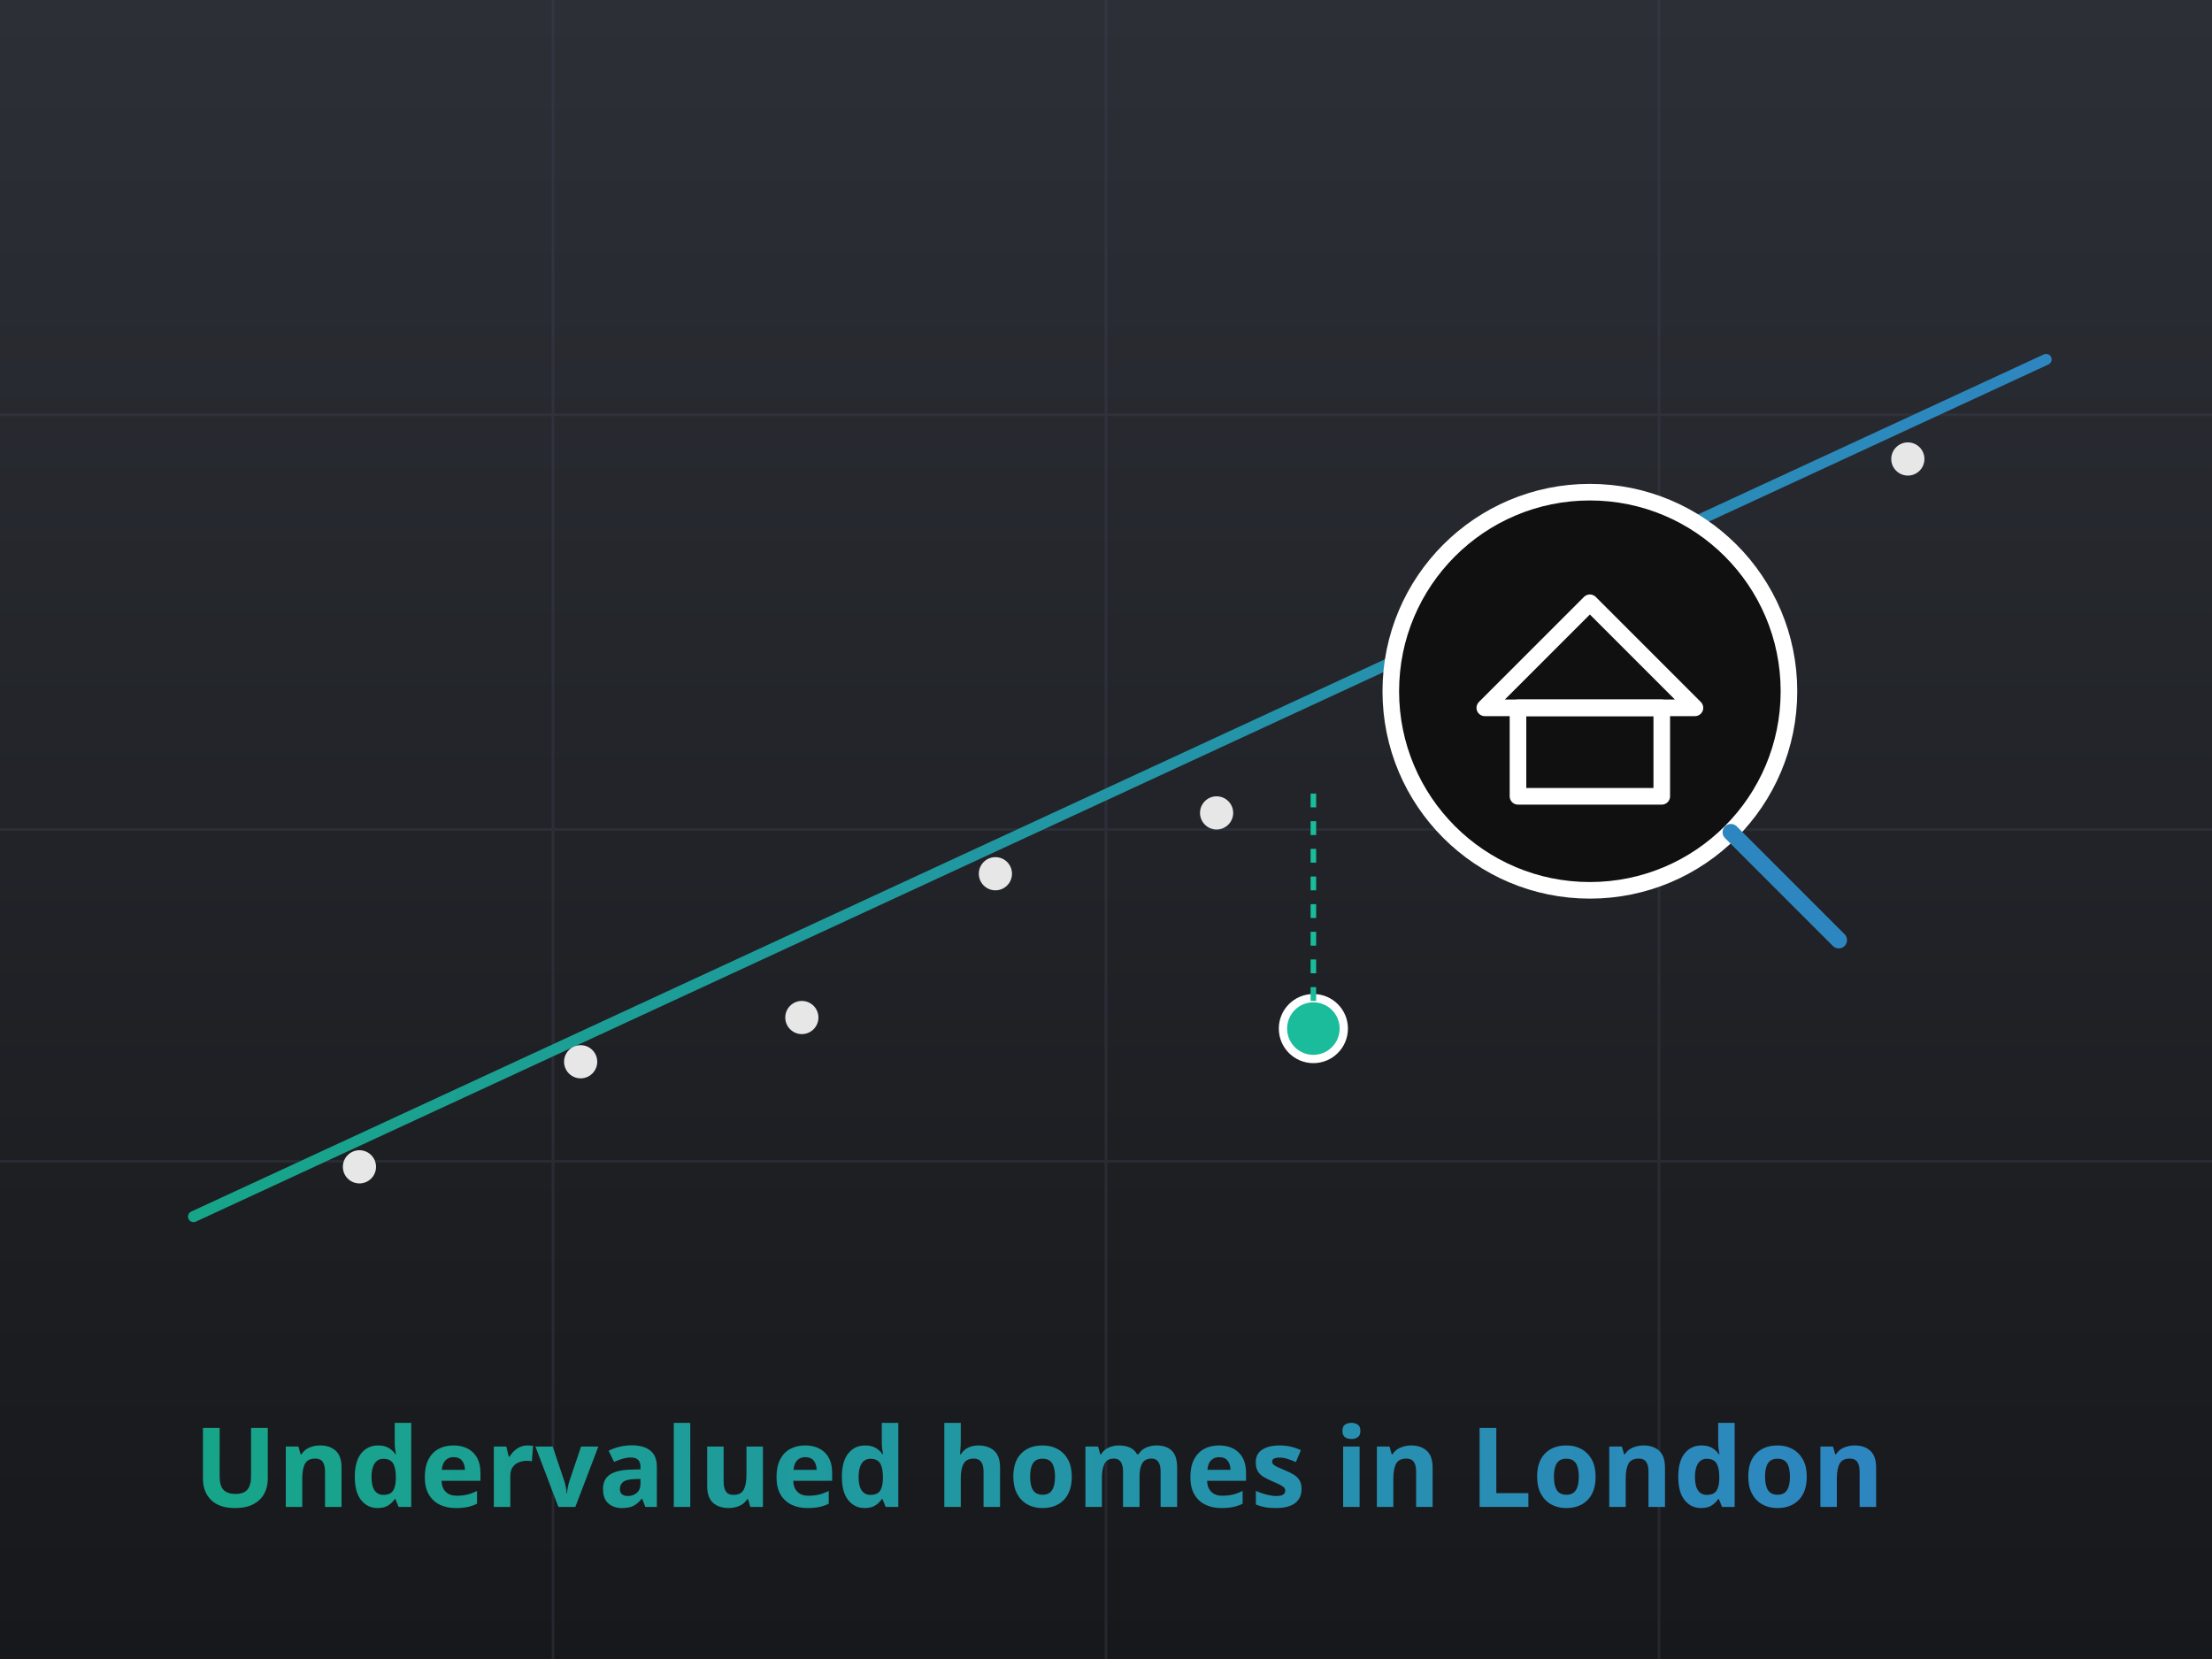
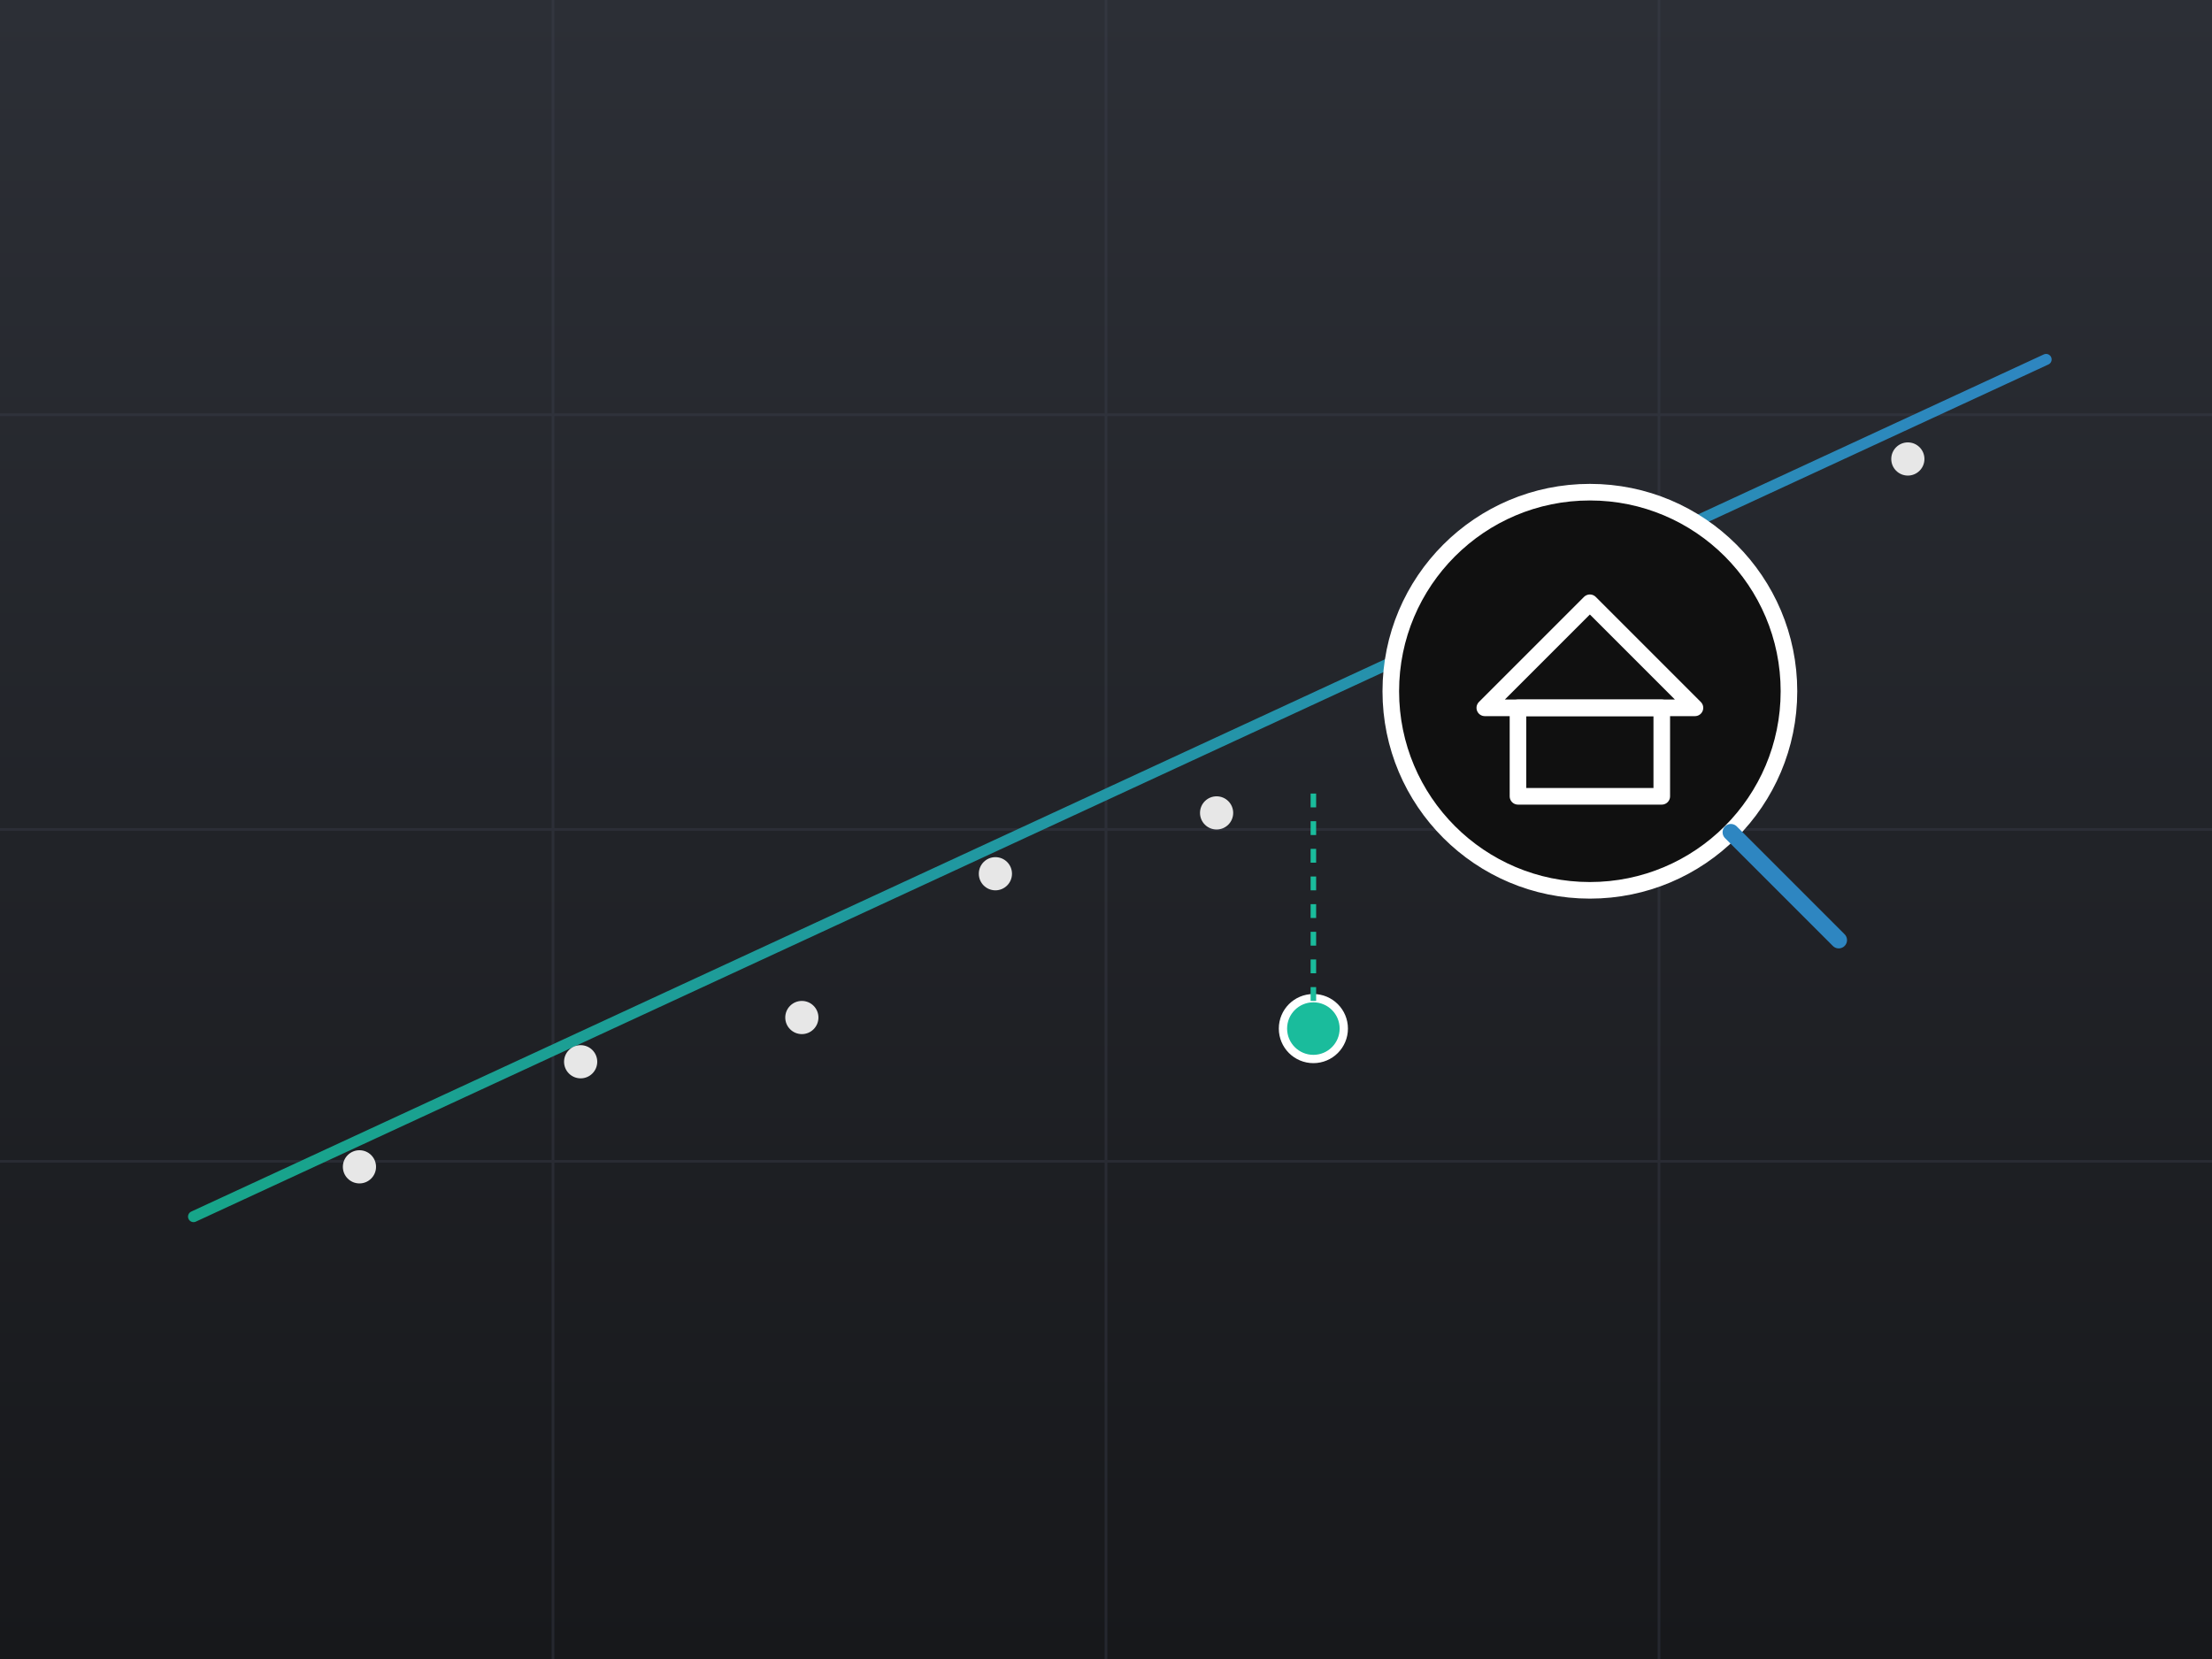
<svg xmlns="http://www.w3.org/2000/svg" viewBox="0 0 800 600" width="800" height="600" role="img" aria-label="Undervalued homes in London">
  <defs>
    <linearGradient id="bg" x1="0" y1="0" x2="0" y2="1">
      <stop offset="0" stop-color="#2C2F36" />
      <stop offset="1" stop-color="#17181B" />
    </linearGradient>
    <linearGradient id="gb" x1="0" y1="0" x2="1" y2="0">
      <stop offset="0" stop-color="#17A589" />
      <stop offset="1" stop-color="#2E86C1" />
    </linearGradient>
  </defs>
  <rect width="800" height="600" fill="url(#bg)" />
  <g stroke="#3E4250" stroke-width="1" opacity="0.35">
    <line x1="0" y1="150" x2="800" y2="150" />
    <line x1="0" y1="300" x2="800" y2="300" />
    <line x1="0" y1="420" x2="800" y2="420" />
    <line x1="200" y1="0" x2="200" y2="600" />
    <line x1="400" y1="0" x2="400" y2="600" />
    <line x1="600" y1="0" x2="600" y2="600" />
  </g>
  <g>
    <line x1="70" y1="440" x2="740" y2="130" stroke="url(#gb)" stroke-width="4" stroke-linecap="round" />
    <g fill="#e7e7e7">
      <circle cx="130" cy="422" r="6" />
      <circle cx="210" cy="384" r="6" />
      <circle cx="290" cy="368" r="6" />
      <circle cx="360" cy="316" r="6" />
      <circle cx="440" cy="294" r="6" />
      <circle cx="520" cy="238" r="6" />
      <circle cx="600" cy="214" r="6" />
      <circle cx="690" cy="166" r="6" />
    </g>
    <circle cx="475" cy="372" r="11" fill="#1ABC9C" stroke="#ffffff" stroke-width="3" />
    <line x1="475" y1="372" x2="475" y2="284" stroke="#1ABC9C" stroke-width="2" stroke-dasharray="5 5" />
  </g>
  <g transform="translate(575,250)" stroke="#ffffff" stroke-width="6" fill="none" stroke-linejoin="round" stroke-linecap="round">
    <circle cx="0" cy="0" r="72" fill="#101010" />
    <path d="M -38 6 L 0 -32 L 38 6 Z" fill="none" />
    <rect x="-26" y="6" width="52" height="32" />
    <line x1="51" y1="51" x2="90" y2="90" stroke="#2E86C1" />
  </g>
-   <text x="70" y="545" font-family="Futura, 'Century Gothic', sans-serif" font-size="40" font-weight="700" fill="url(#gb)">Undervalued homes in London</text>
</svg>
